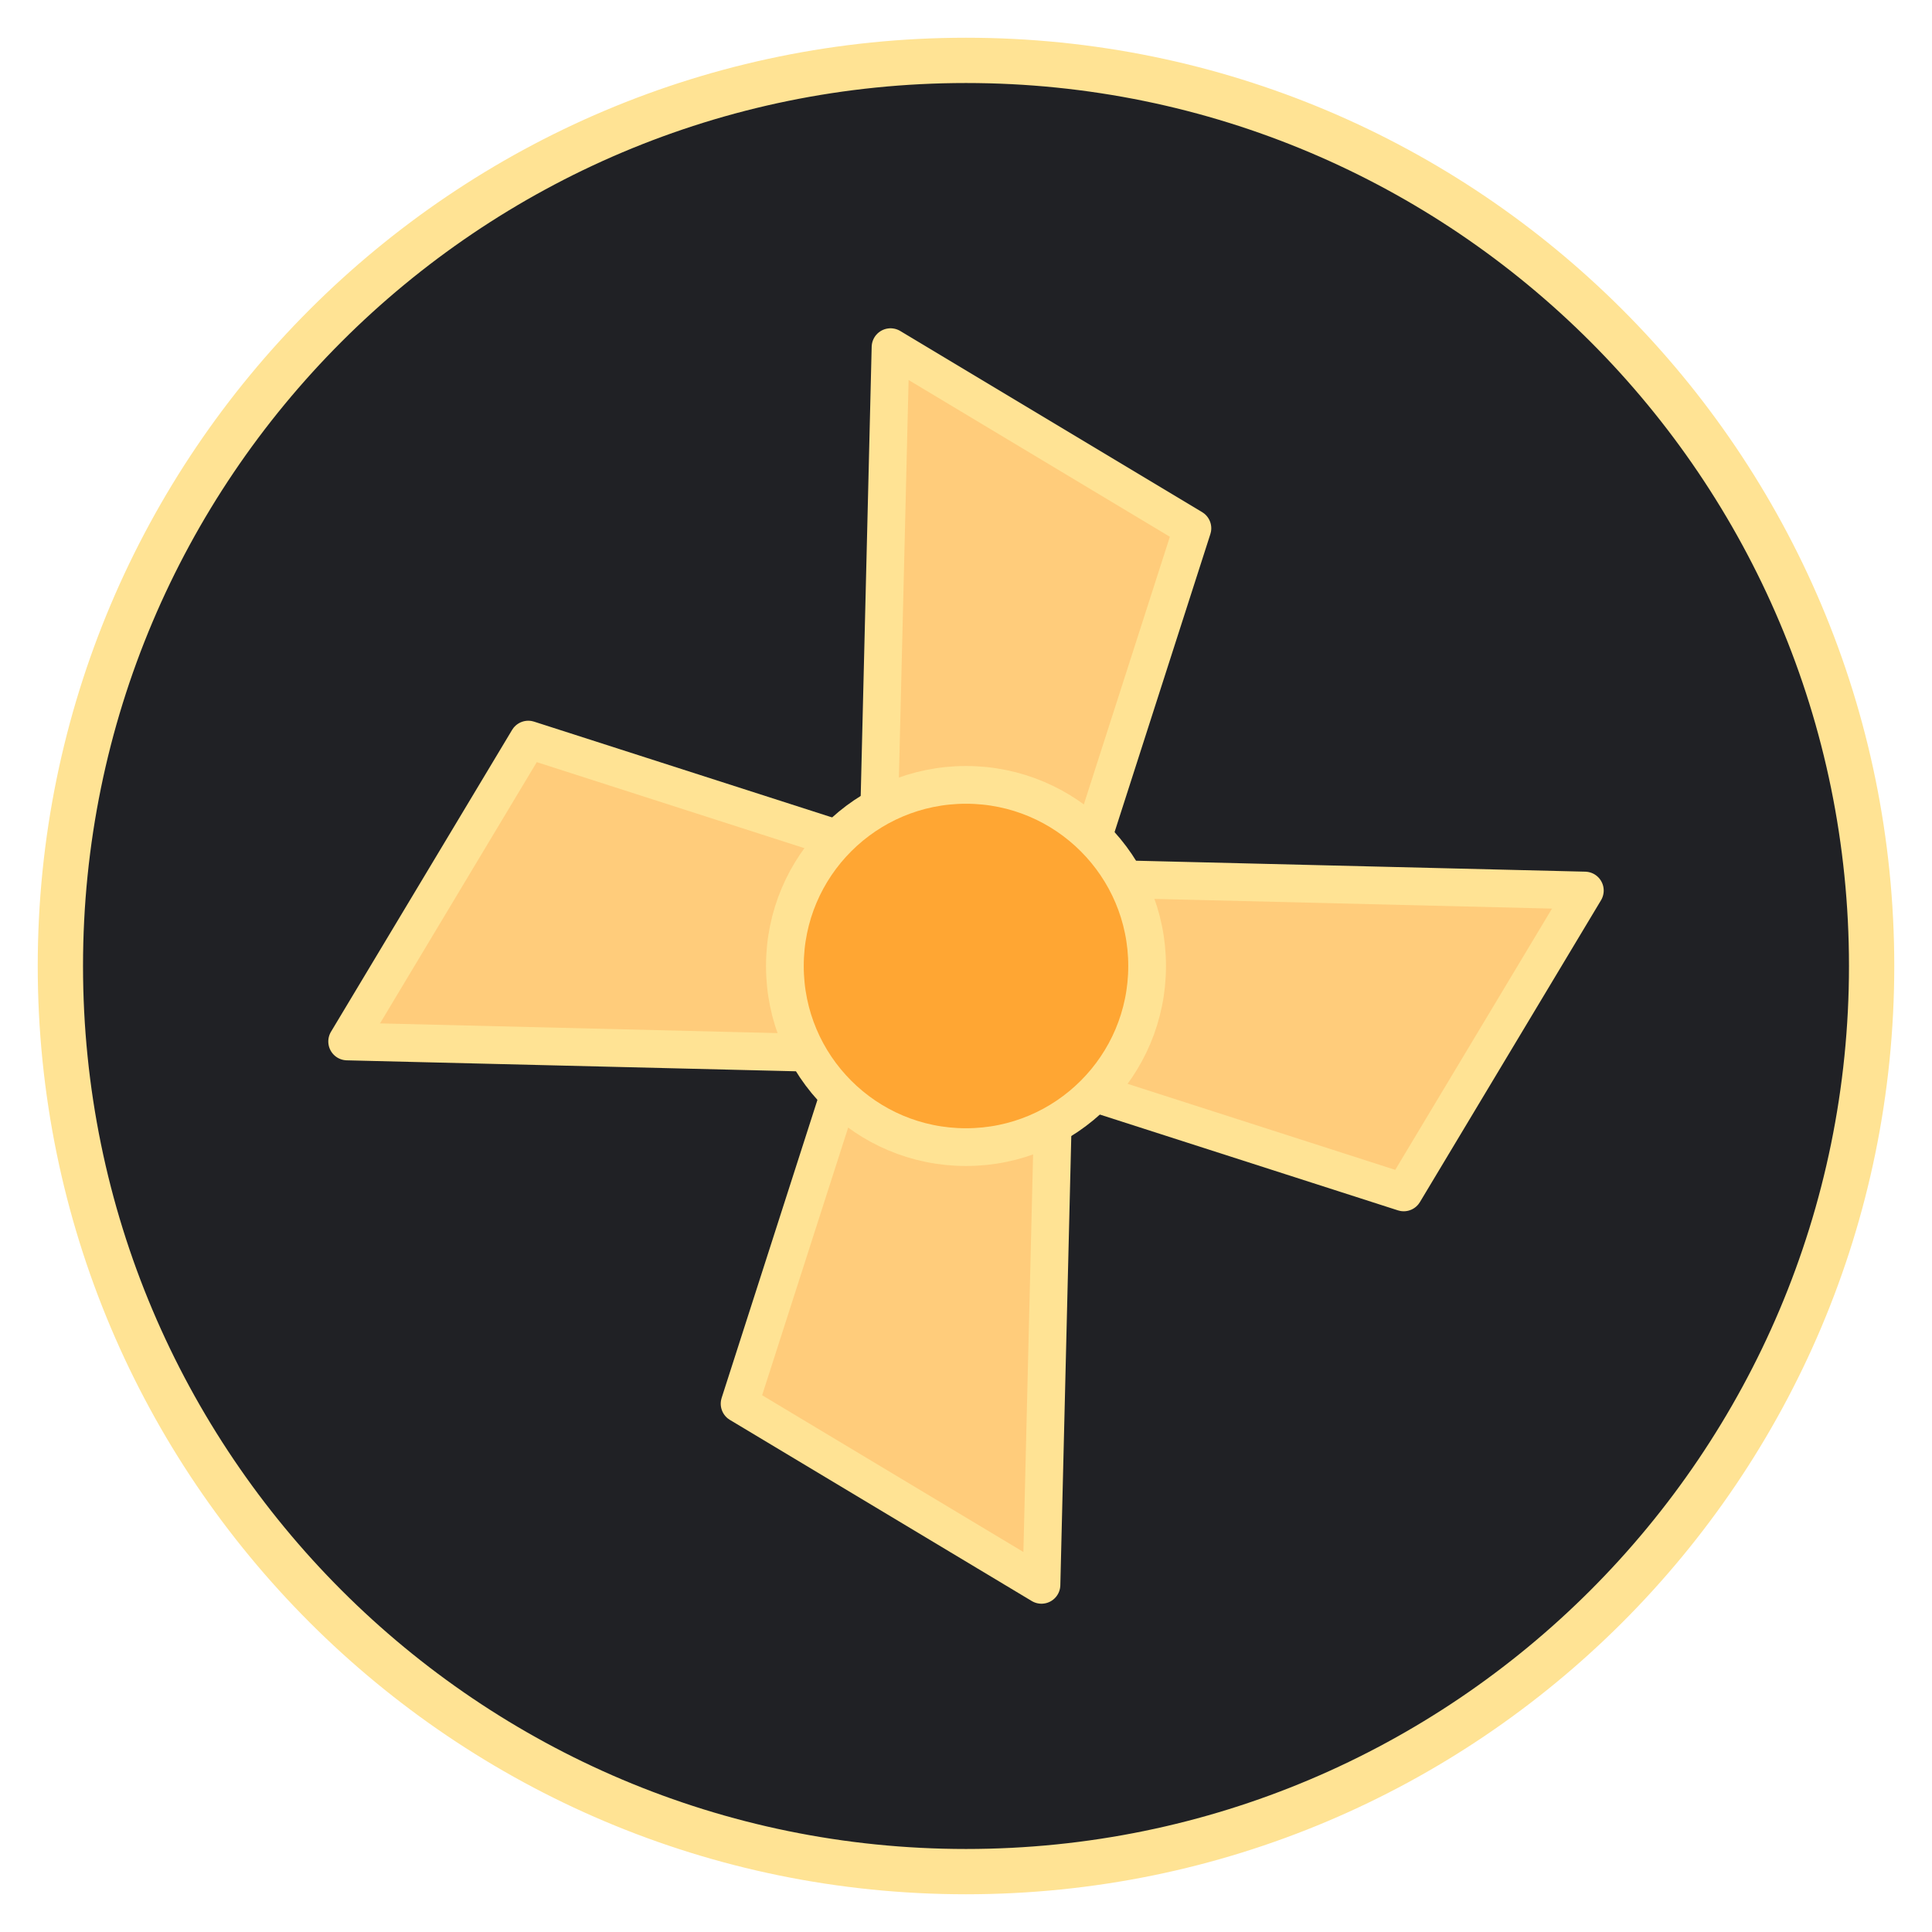
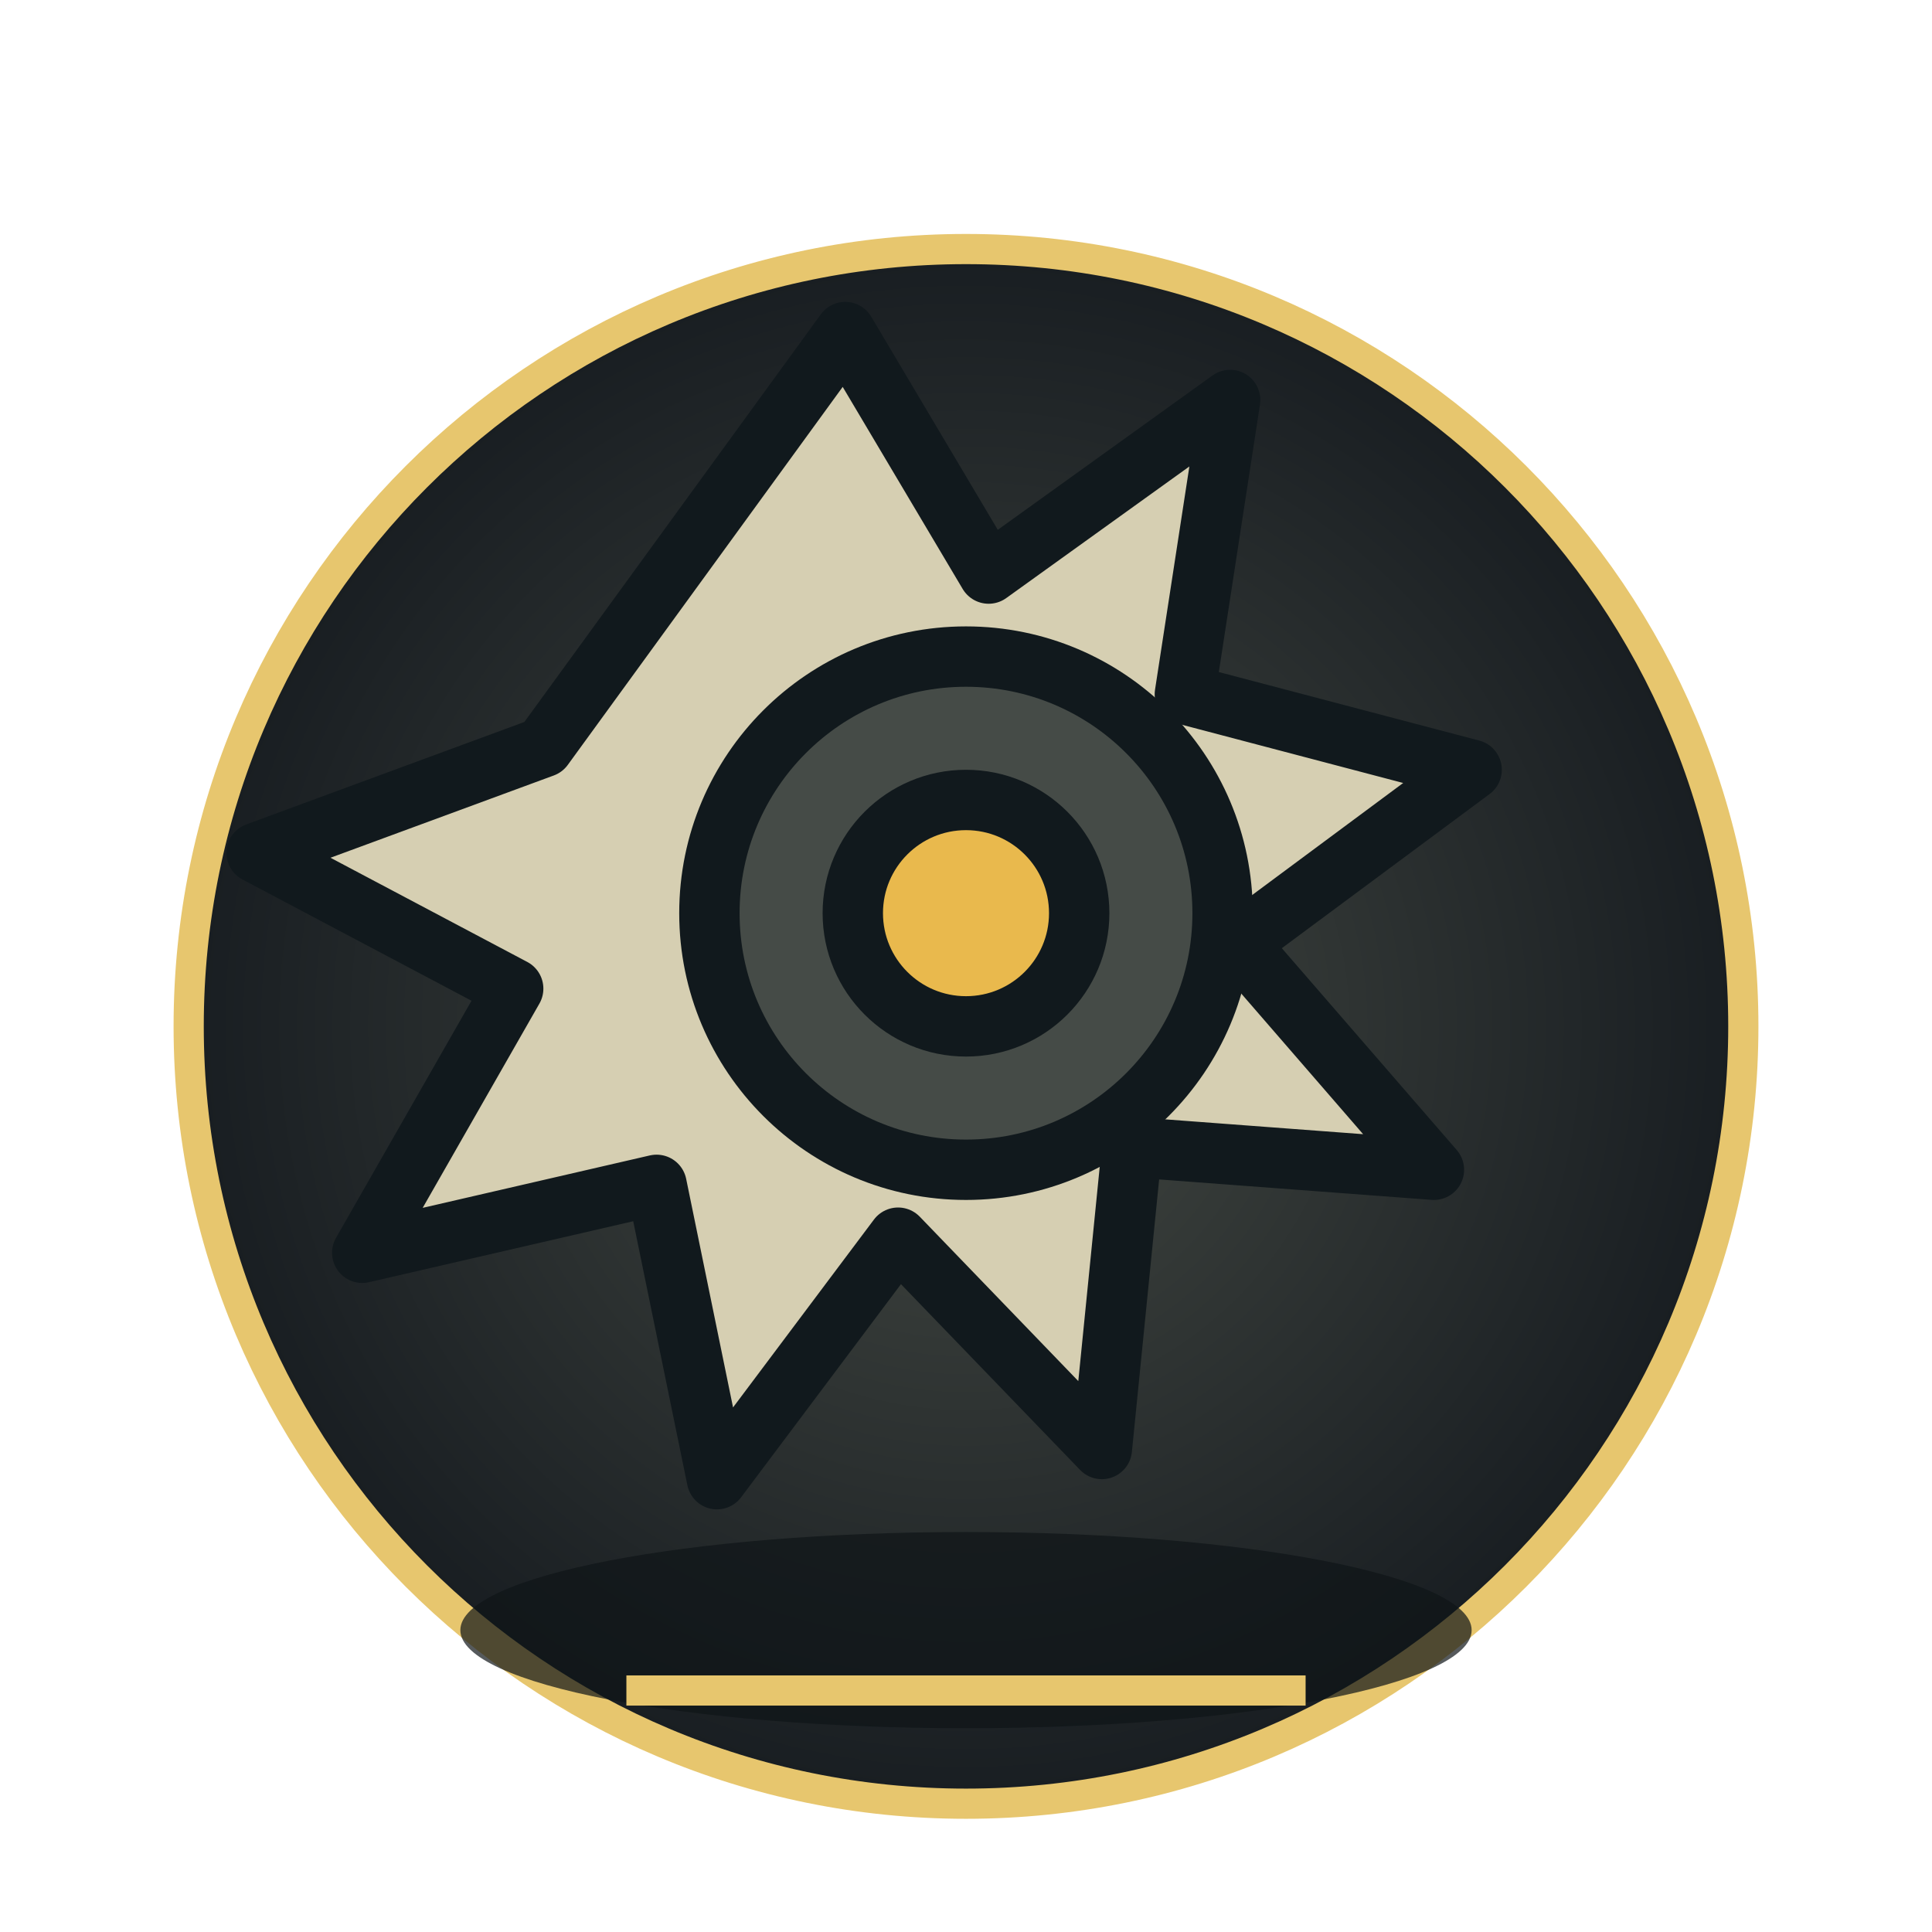
- <svg xmlns="http://www.w3.org/2000/svg" viewBox="0 0 128 128">
-   <circle cx="64" cy="64" r="60" fill="#202125" stroke="#ffe394" stroke-width="3" />
-   <g stroke="#ffe394" stroke-width="2.5" stroke-linejoin="round">
-     <path transform="rotate(0 64 64)" d="M58 64 59 23 79 35 70 63Z" fill="#ffcc7b" />
-     <path transform="rotate(90 64 64)" d="M58 64 59 23 79 35 70 63Z" fill="#ffcc7b" />
-     <path transform="rotate(180 64 64)" d="M58 64 59 23 79 35 70 63Z" fill="#ffcc7b" />
-     <path transform="rotate(270 64 64)" d="M58 64 59 23 79 35 70 63Z" fill="#ffcc7b" />
-     <circle cx="64" cy="64" r="12" fill="#ffa633" />
+ <svg xmlns="http://www.w3.org/2000/svg" viewBox="0 0 256 256">
+   <defs>
+     <radialGradient id="base">
+       <stop stop-color="#444943" />
+       <stop offset="1" stop-color="#191e22" />
+     </radialGradient>
+   </defs>
+   <circle cx="128" cy="136" r="103" fill="url(#base)" stroke="#e7c66e" stroke-width="4" />
+   <ellipse cx="128" cy="216" rx="67" ry="13" fill="#0e1417" opacity=".7" />
+   <g stroke="#11191d" stroke-width="8" stroke-linejoin="round" stroke-linecap="round">
+     <g fill="#d6cfb2">
+       <path d="m112 44 19 32 32-23-6 39 38 10-31 23 26 30-40-3-4 40-27-28-24 32-8-39-39 9 20-35-34-18 38-14z" />
+     </g>
+     <circle cx="128" cy="121" r="34" fill="#454b47" />
+     <circle cx="128" cy="121" r="15" fill="#e9b94d" />
  </g>
+   <path d="M83 224h90" stroke="#e7c66e" stroke-width="4" />
</svg>
